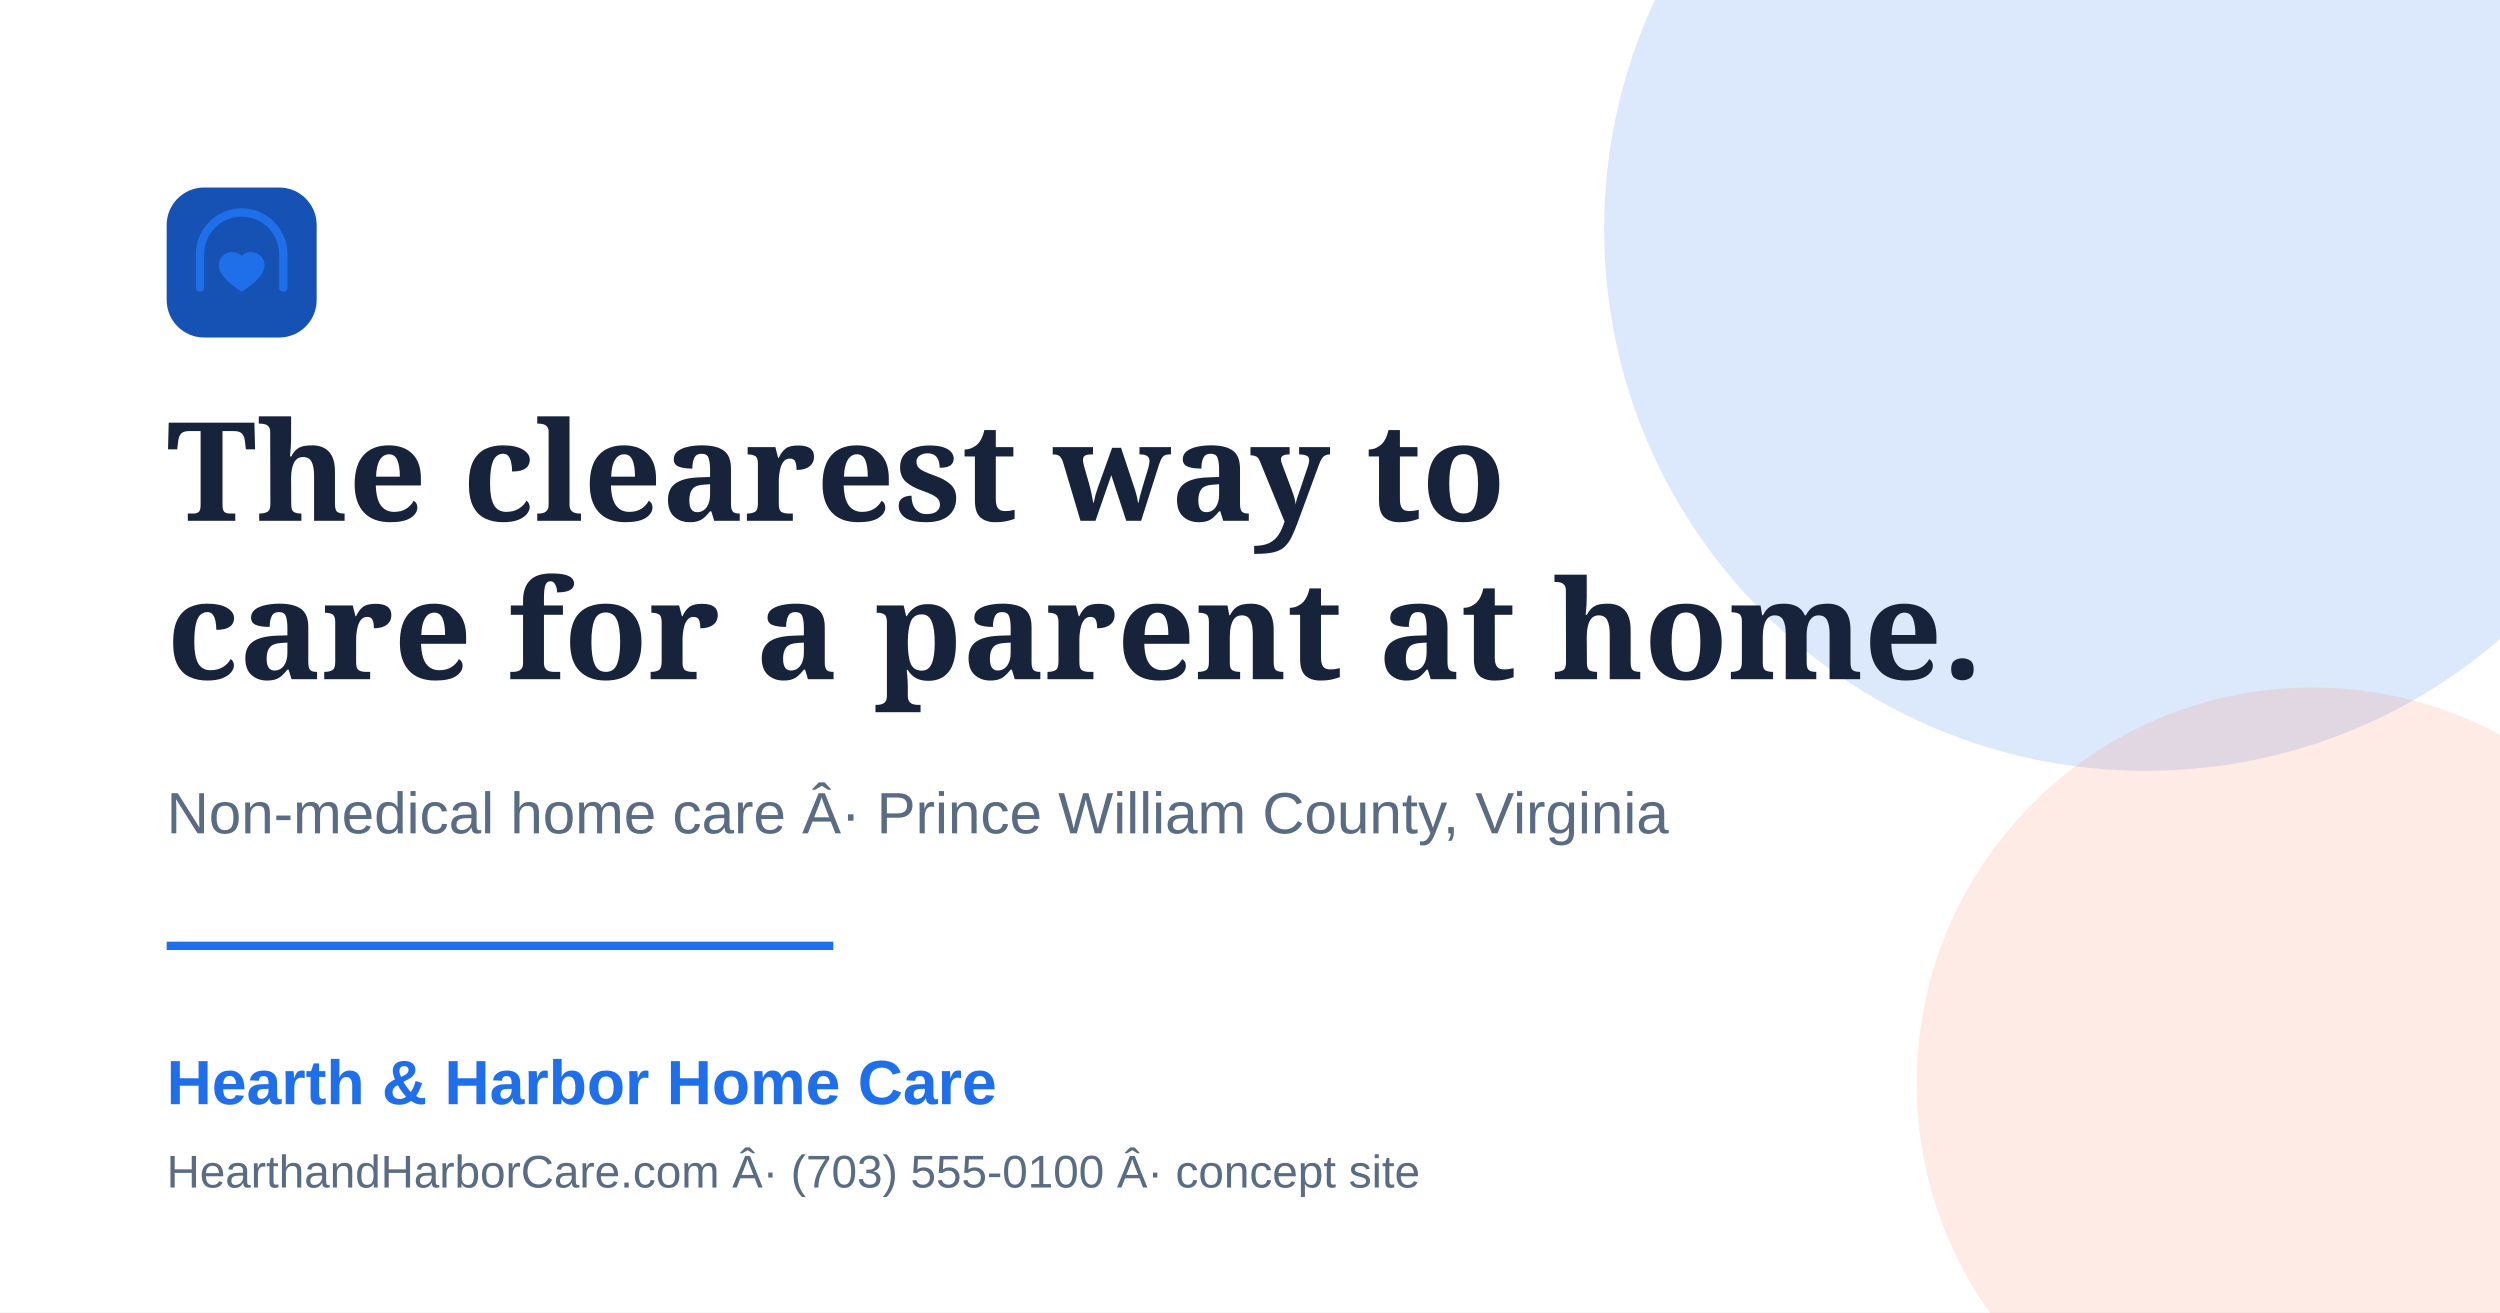
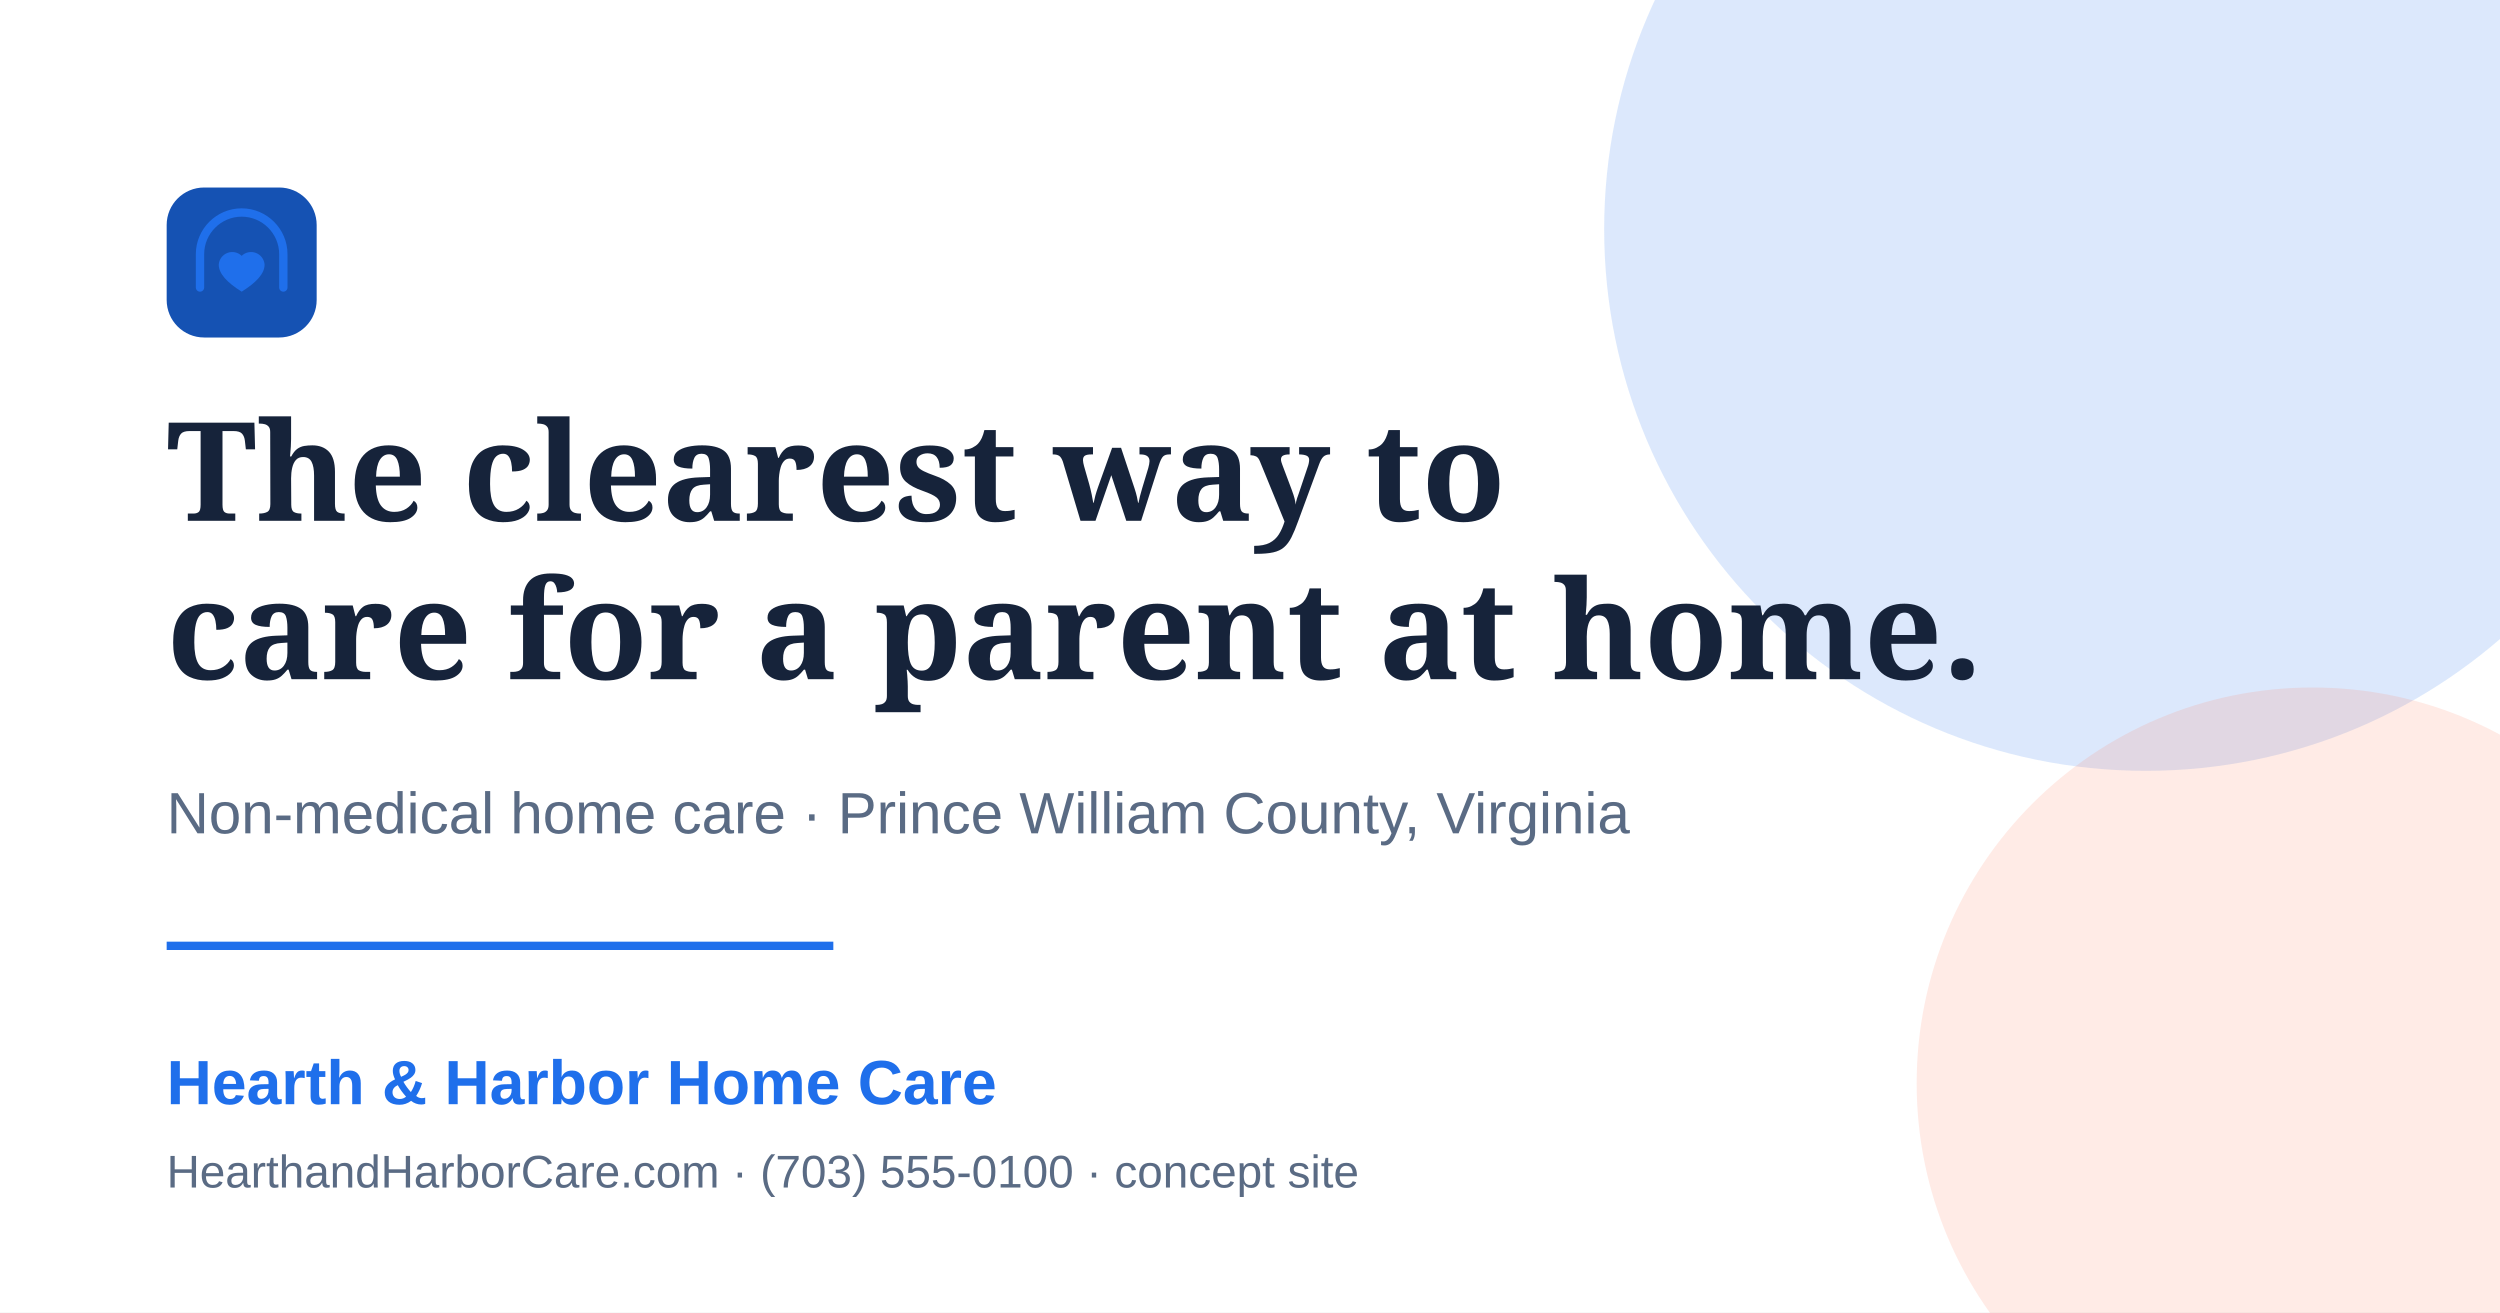
<svg xmlns="http://www.w3.org/2000/svg" width="1200" height="630" viewBox="0 0 1200 630">
  <rect width="1200" height="630" fill="#FFFFFF" />
  <circle cx="1030" cy="110" r="260" fill="#1F6FEB" opacity=".16" />
  <circle cx="1110" cy="520" r="190" fill="#FF6B4A" opacity=".14" />
  <g transform="translate(80 90)">
    <rect width="72" height="72" rx="18" fill="#1552B3" />
    <path d="M16 48V32c0-11 9-20 20-20s20 9 20 20v16" fill="none" stroke="#1F6FEB" stroke-width="4" stroke-linecap="round" />
    <path d="M36 50c-7-4.4-11-8.6-11-13a6.5 6.5 0 0 1 11-4.2 6.5 6.5 0 0 1 11 4.2c0 4.4-4 8.6-11 13Z" fill="#1F6FEB" />
  </g>
  <text x="80" y="250" font-family="Georgia, serif" font-size="66" font-weight="700" fill="#16233A">The clearest way to</text>
  <text x="80" y="326" font-family="Georgia, serif" font-size="66" font-weight="700" fill="#16233A">care for a parent at home.</text>
-   <text x="80" y="400" font-family="Arial, sans-serif" font-size="28" fill="#5A6B84">Non-medical home care Â· Prince William County, Virginia</text>
+   <text x="80" y="400" font-family="Arial, sans-serif" font-size="28" fill="#5A6B84">Non-medical home care · Prince William County, Virginia</text>
  <rect x="80" y="452" width="320" height="4" fill="#1F6FEB" />
  <text x="80" y="530" font-family="Arial, sans-serif" font-size="30" font-weight="700" fill="#1F6FEB">Hearth &amp; Harbor Home Care</text>
-   <text x="80" y="570" font-family="Arial, sans-serif" font-size="22" fill="#5A6B84">HearthandHarborCare.com Â· (703) 555-0100 Â· concept site</text>
+   <text x="80" y="570" font-family="Arial, sans-serif" font-size="22" fill="#5A6B84">HearthandHarborCare.com · (703) 555-0100 · concept site</text>
</svg>
